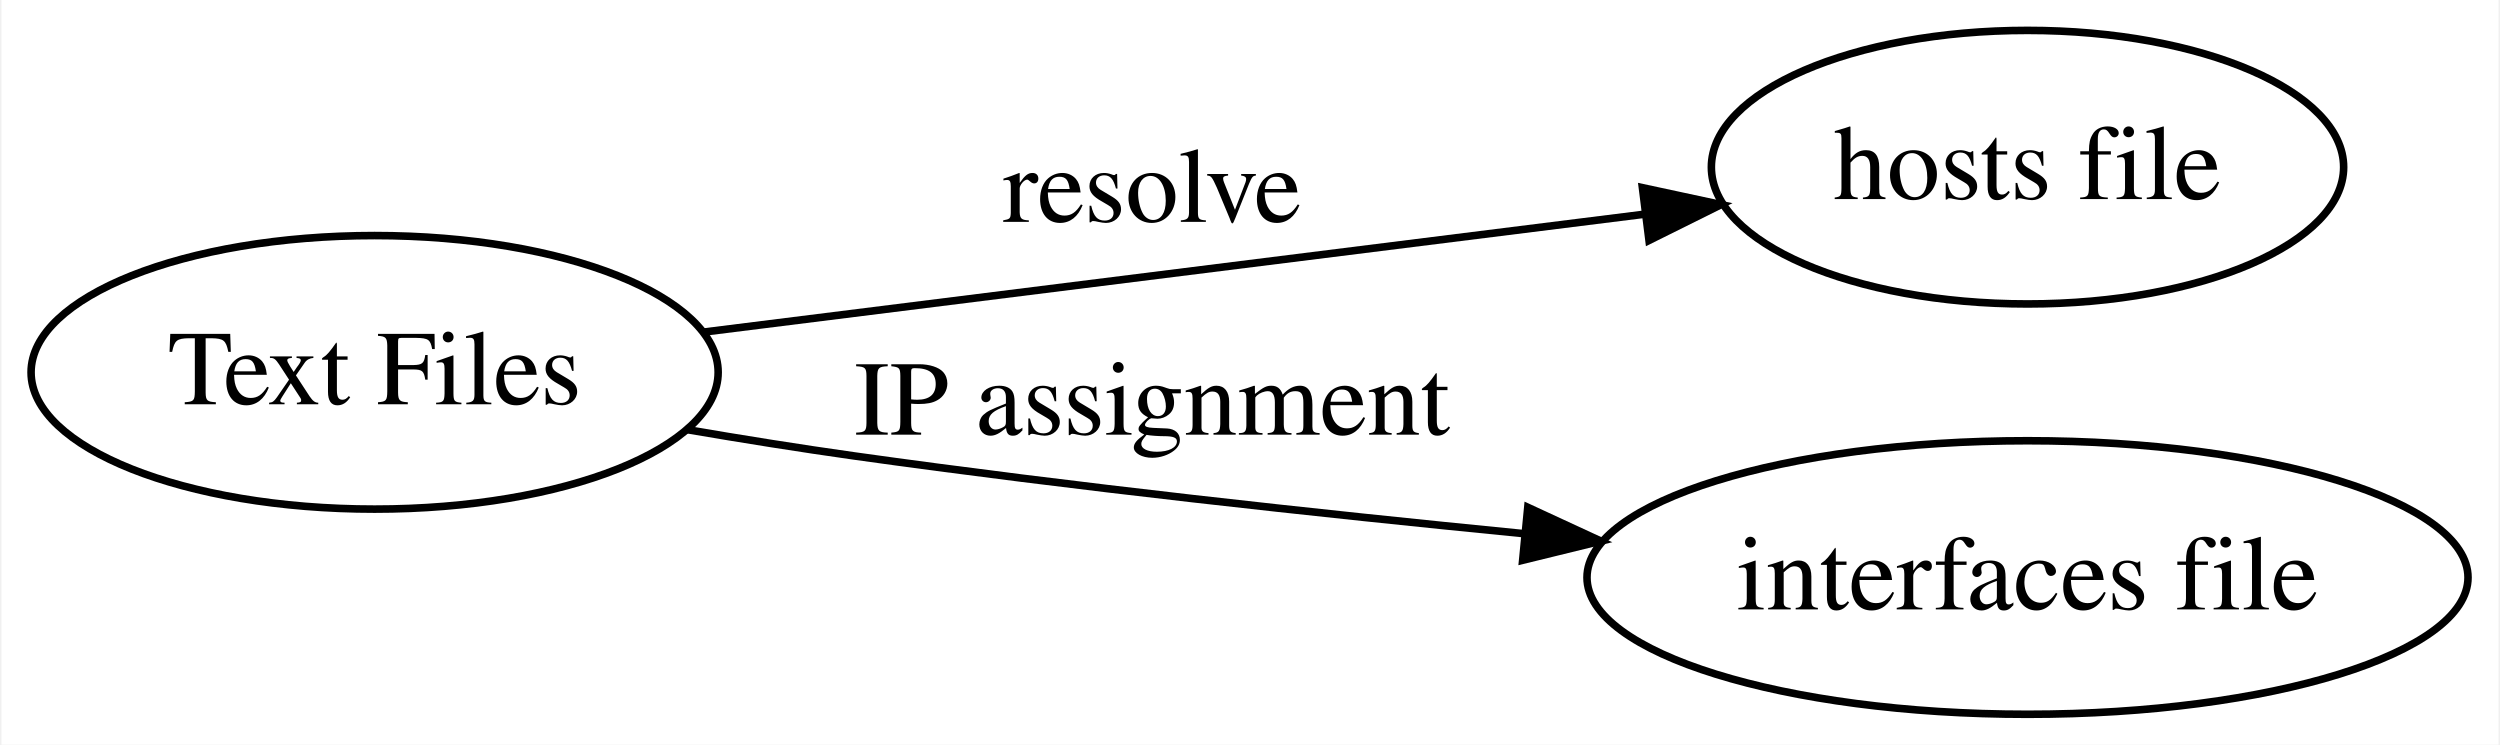
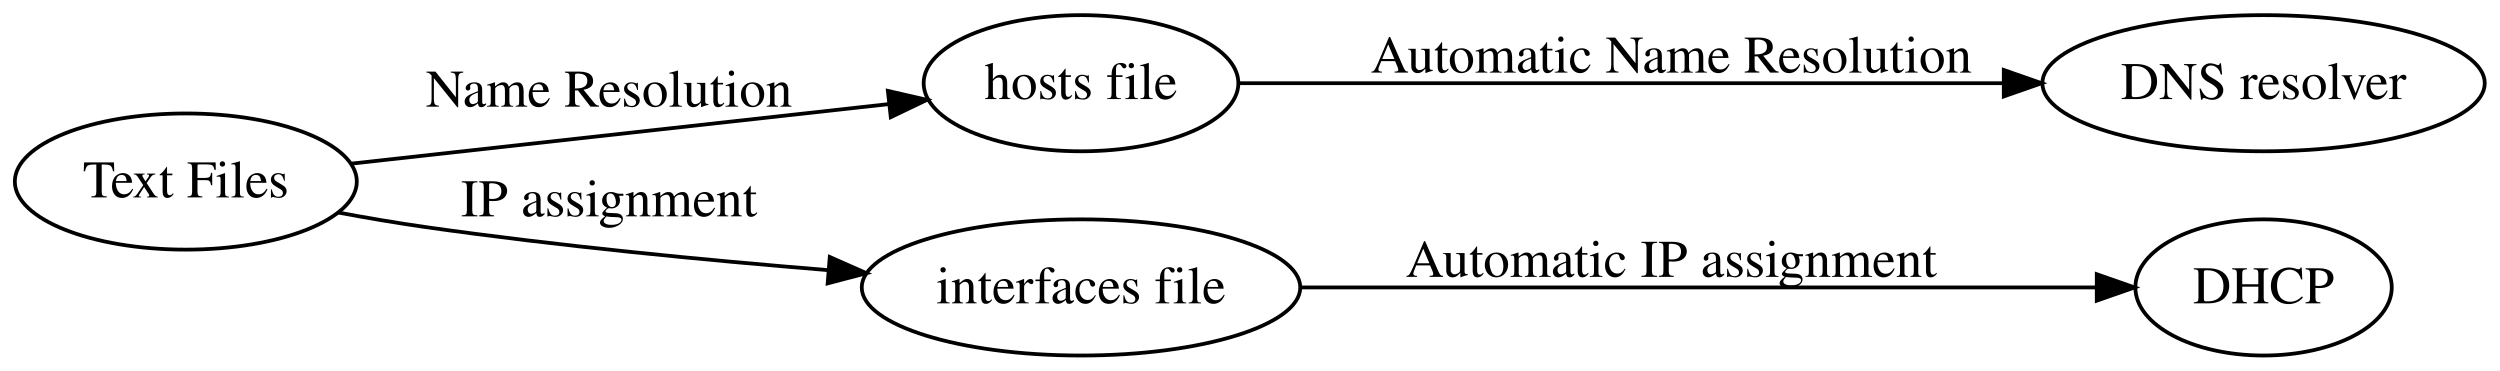
- <svg xmlns="http://www.w3.org/2000/svg" width="329pt" height="98pt" viewBox="0.00 0.00 328.61 98.00">
+ <svg xmlns="http://www.w3.org/2000/svg" width="661pt" height="98pt" viewBox="0.00 0.00 660.95 98.00">
  <g id="graph0" class="graph" transform="scale(1 1) rotate(0) translate(4 94)">
-     <polygon fill="white" stroke="none" points="-4,4 -4,-94 324.611,-94 324.611,4 -4,4" />
+     <polygon fill="white" stroke="none" points="-4,4 -4,-94 656.954,-94 656.954,4 -4,4" />
    <g id="node1" class="node">
-       <ellipse fill="none" stroke="black" cx="45.105" cy="-45" rx="45.21" ry="18" />
-       <text text-anchor="middle" x="45.105" y="-40.8" font-family="Times,serif" font-size="14.00">Text Files</text>
+       <ellipse fill="none" stroke="black" cx="45.105" cy="-46" rx="45.21" ry="18" />
+       <text text-anchor="middle" x="45.105" y="-41.8" font-family="Times,serif" font-size="14.00">Text Files</text>
    </g>
    <g id="node2" class="node">
-       <ellipse fill="none" stroke="black" cx="262.625" cy="-72" rx="41.604" ry="18" />
-       <text text-anchor="middle" x="262.625" y="-67.8" font-family="Times,serif" font-size="14.00">hosts file</text>
+       <ellipse fill="none" stroke="black" cx="281.793" cy="-72" rx="41.604" ry="18" />
+       <text text-anchor="middle" x="281.793" y="-67.8" font-family="Times,serif" font-size="14.00">hosts file</text>
    </g>
    <g id="edge1" class="edge">
-       <path fill="none" stroke="black" d="M88.428,-50.302C123.948,-54.752 174.736,-61.115 212.134,-65.8" />
-       <polygon fill="black" stroke="black" points="211.946,-69.303 222.303,-67.074 212.816,-62.358 211.946,-69.303" />
-       <text text-anchor="middle" x="147.424" y="-64.8" font-family="Times,serif" font-size="14.00">resolve</text>
+       <path fill="none" stroke="black" d="M88.877,-50.739C128.939,-55.177 188.802,-61.809 230.996,-66.483" />
+       <polygon fill="black" stroke="black" points="230.727,-69.975 241.052,-67.597 231.498,-63.017 230.727,-69.975" />
+       <text text-anchor="middle" x="157.008" y="-65.8" font-family="Times,serif" font-size="14.00">Name Resolution</text>
    </g>
    <g id="node3" class="node">
-       <ellipse fill="none" stroke="black" cx="262.625" cy="-18" rx="57.972" ry="18" />
-       <text text-anchor="middle" x="262.625" y="-13.8" font-family="Times,serif" font-size="14.00">interfaces file</text>
+       <ellipse fill="none" stroke="black" cx="281.793" cy="-18" rx="57.972" ry="18" />
+       <text text-anchor="middle" x="281.793" y="-13.8" font-family="Times,serif" font-size="14.00">interfaces file</text>
    </g>
    <g id="edge2" class="edge">
-       <path fill="none" stroke="black" d="M86.128,-37.478C93.459,-36.224 101.053,-35.006 108.21,-34 137.015,-29.952 168.996,-26.459 196.272,-23.778" />
-       <polygon fill="black" stroke="black" points="196.862,-27.238 206.479,-22.791 196.188,-20.27 196.862,-27.238" />
-       <text text-anchor="middle" x="147.424" y="-36.8" font-family="Times,serif" font-size="14.00">IP assignment</text>
+       <path fill="none" stroke="black" d="M85.431,-37.796C92.97,-36.395 100.817,-35.054 108.21,-34 143.289,-28.997 182.612,-25.212 214.853,-22.582" />
+       <polygon fill="black" stroke="black" points="215.367,-26.052 225.058,-21.768 214.811,-19.074 215.367,-26.052" />
+       <text text-anchor="middle" x="157.008" y="-36.8" font-family="Times,serif" font-size="14.00">IP assignment</text>
+     </g>
+     <g id="node4" class="node">
+       <ellipse fill="none" stroke="black" cx="594.463" cy="-72" rx="58.482" ry="18" />
+       <text text-anchor="middle" x="594.463" y="-67.8" font-family="Times,serif" font-size="14.00">DNS resolver</text>
+     </g>
+     <g id="edge3" class="edge">
+       <path fill="none" stroke="black" d="M323.727,-72C375.154,-72 464.123,-72 525.748,-72" />
+       <polygon fill="black" stroke="black" points="525.775,-75.5 535.775,-72 525.775,-68.5 525.775,-75.5" />
+       <text text-anchor="middle" x="437.875" y="-74.8" font-family="Times,serif" font-size="14.00">Automatic Name Resolution</text>
+     </g>
+     <g id="node5" class="node">
+       <ellipse fill="none" stroke="black" cx="594.463" cy="-18" rx="33.894" ry="18" />
+       <text text-anchor="middle" x="594.463" y="-13.8" font-family="Times,serif" font-size="14.00">DHCP</text>
+     </g>
+     <g id="edge4" class="edge">
+       <path fill="none" stroke="black" d="M340.136,-18C400.914,-18 495.521,-18 550.285,-18" />
+       <polygon fill="black" stroke="black" points="550.358,-21.5 560.358,-18 550.358,-14.5 550.358,-21.5" />
+       <text text-anchor="middle" x="437.875" y="-20.8" font-family="Times,serif" font-size="14.00">Automatic IP assignment</text>
    </g>
  </g>
</svg>
